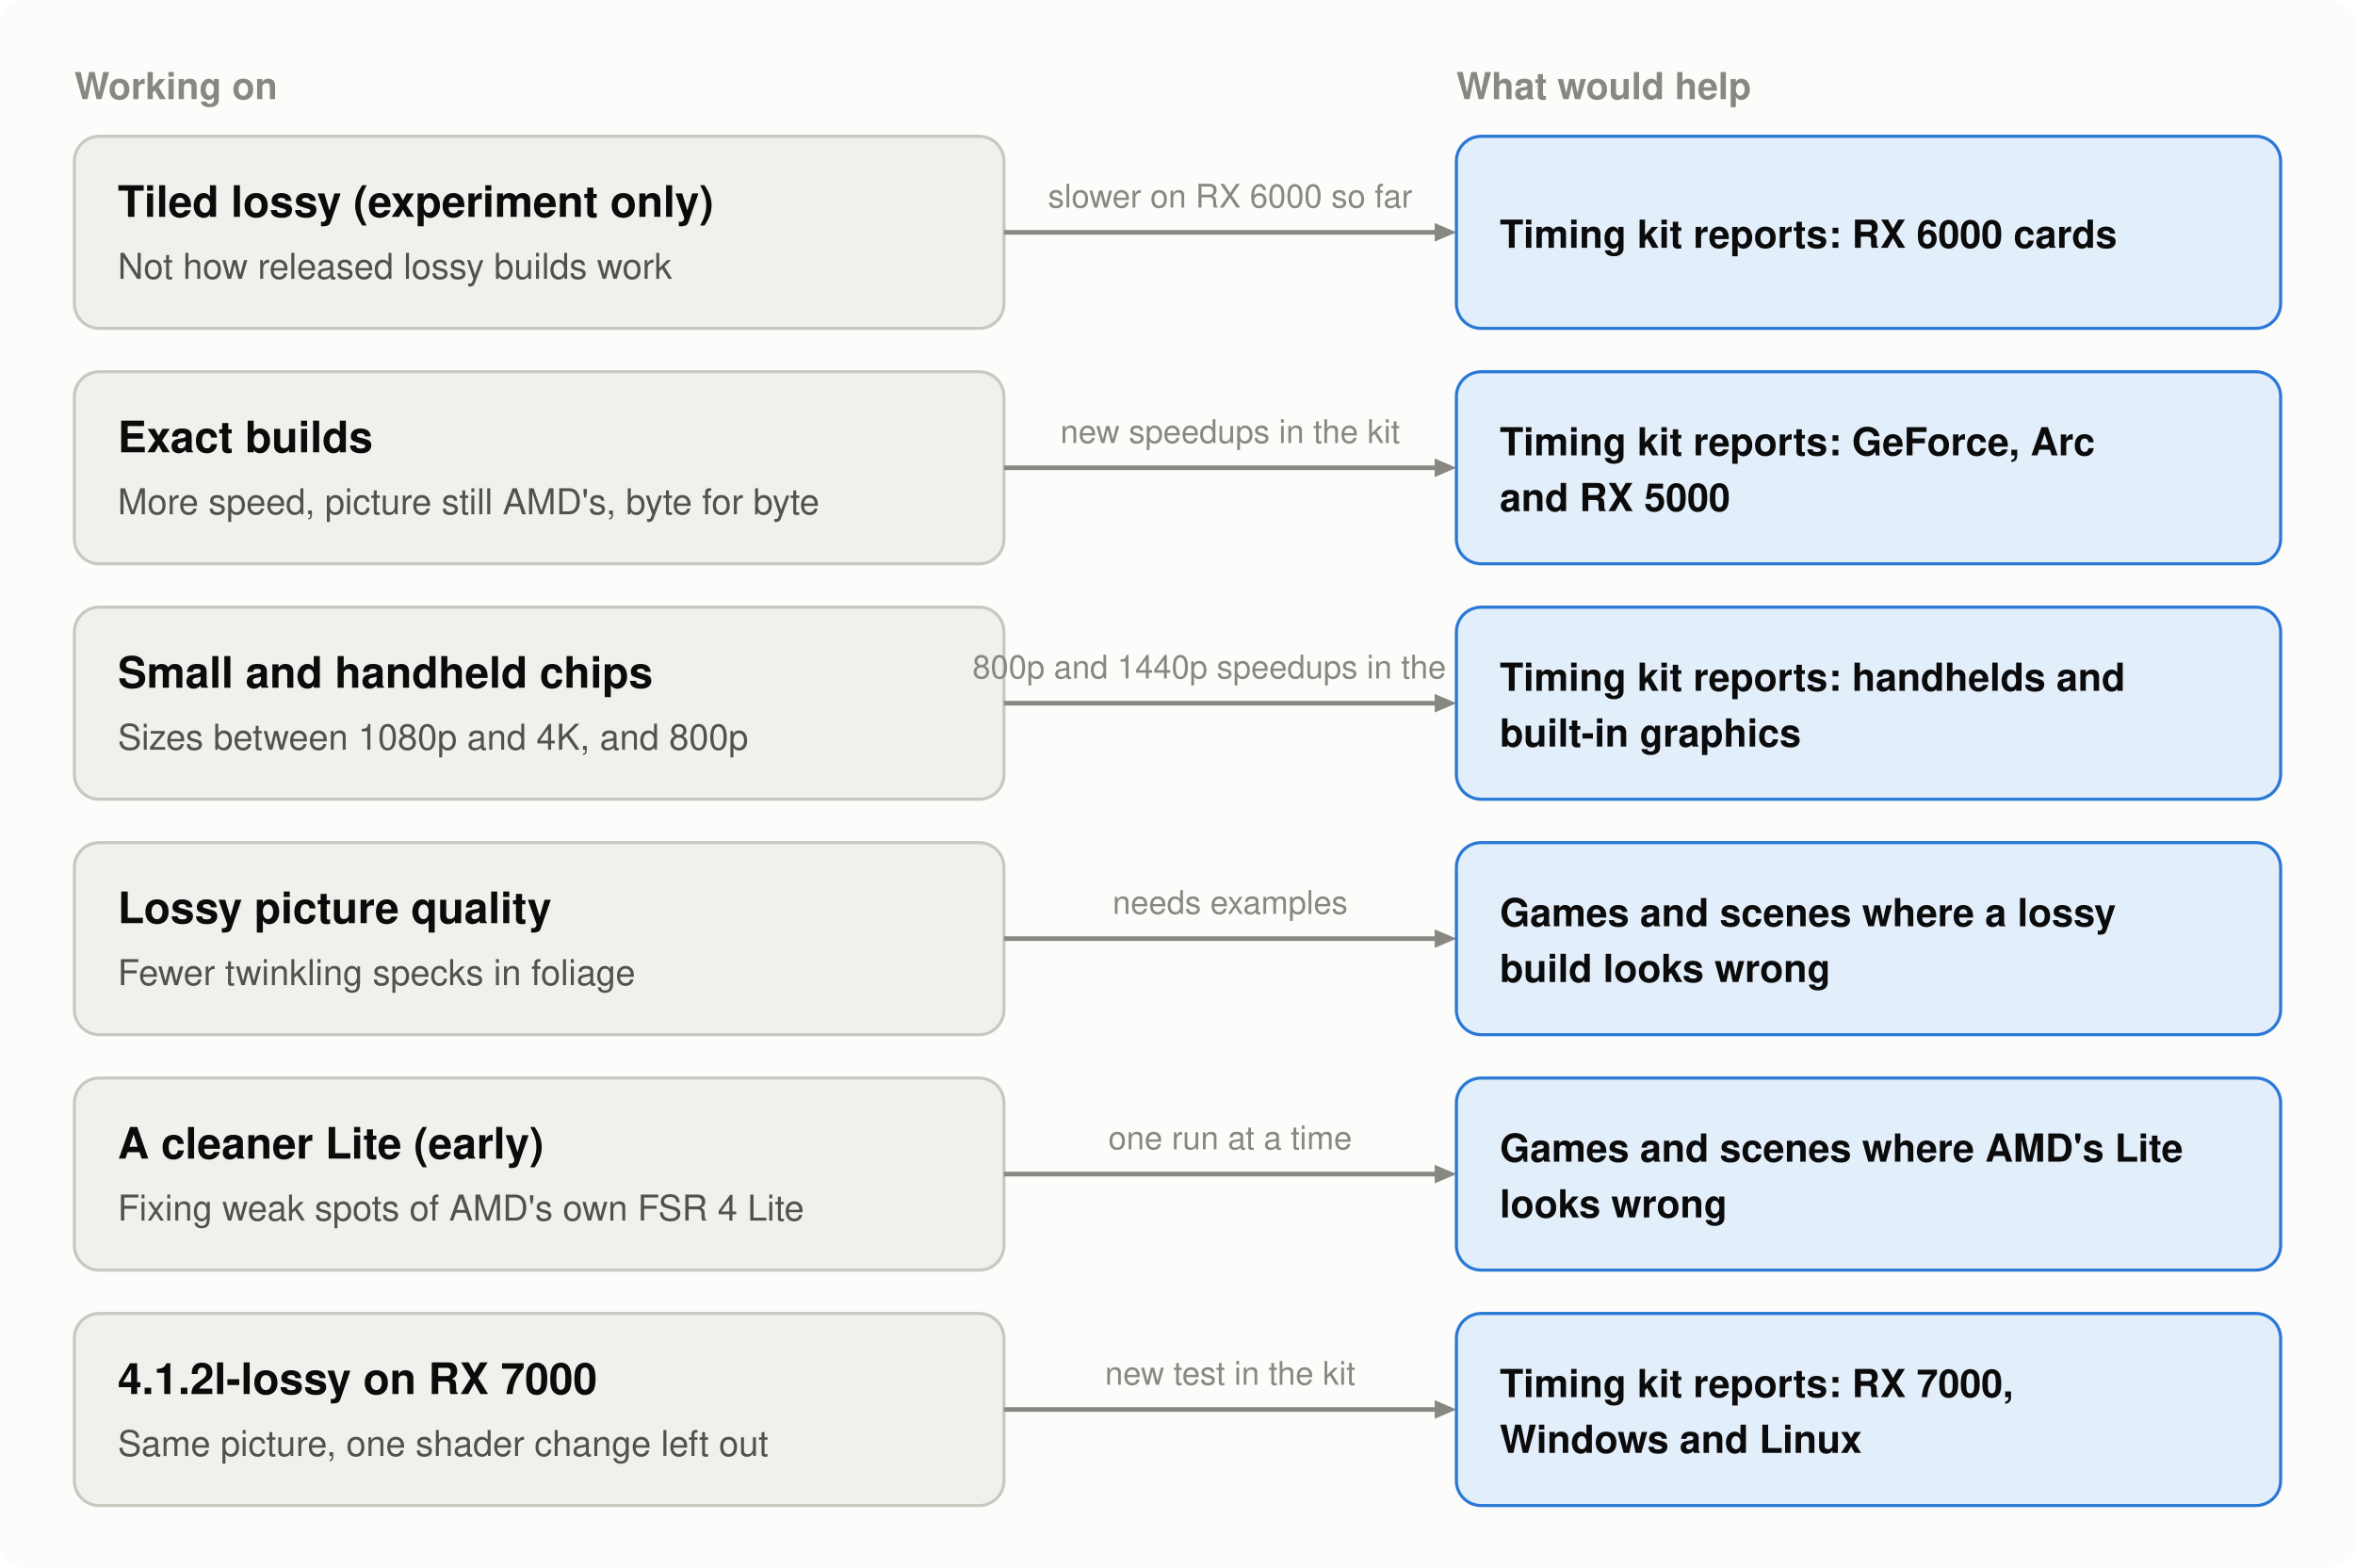
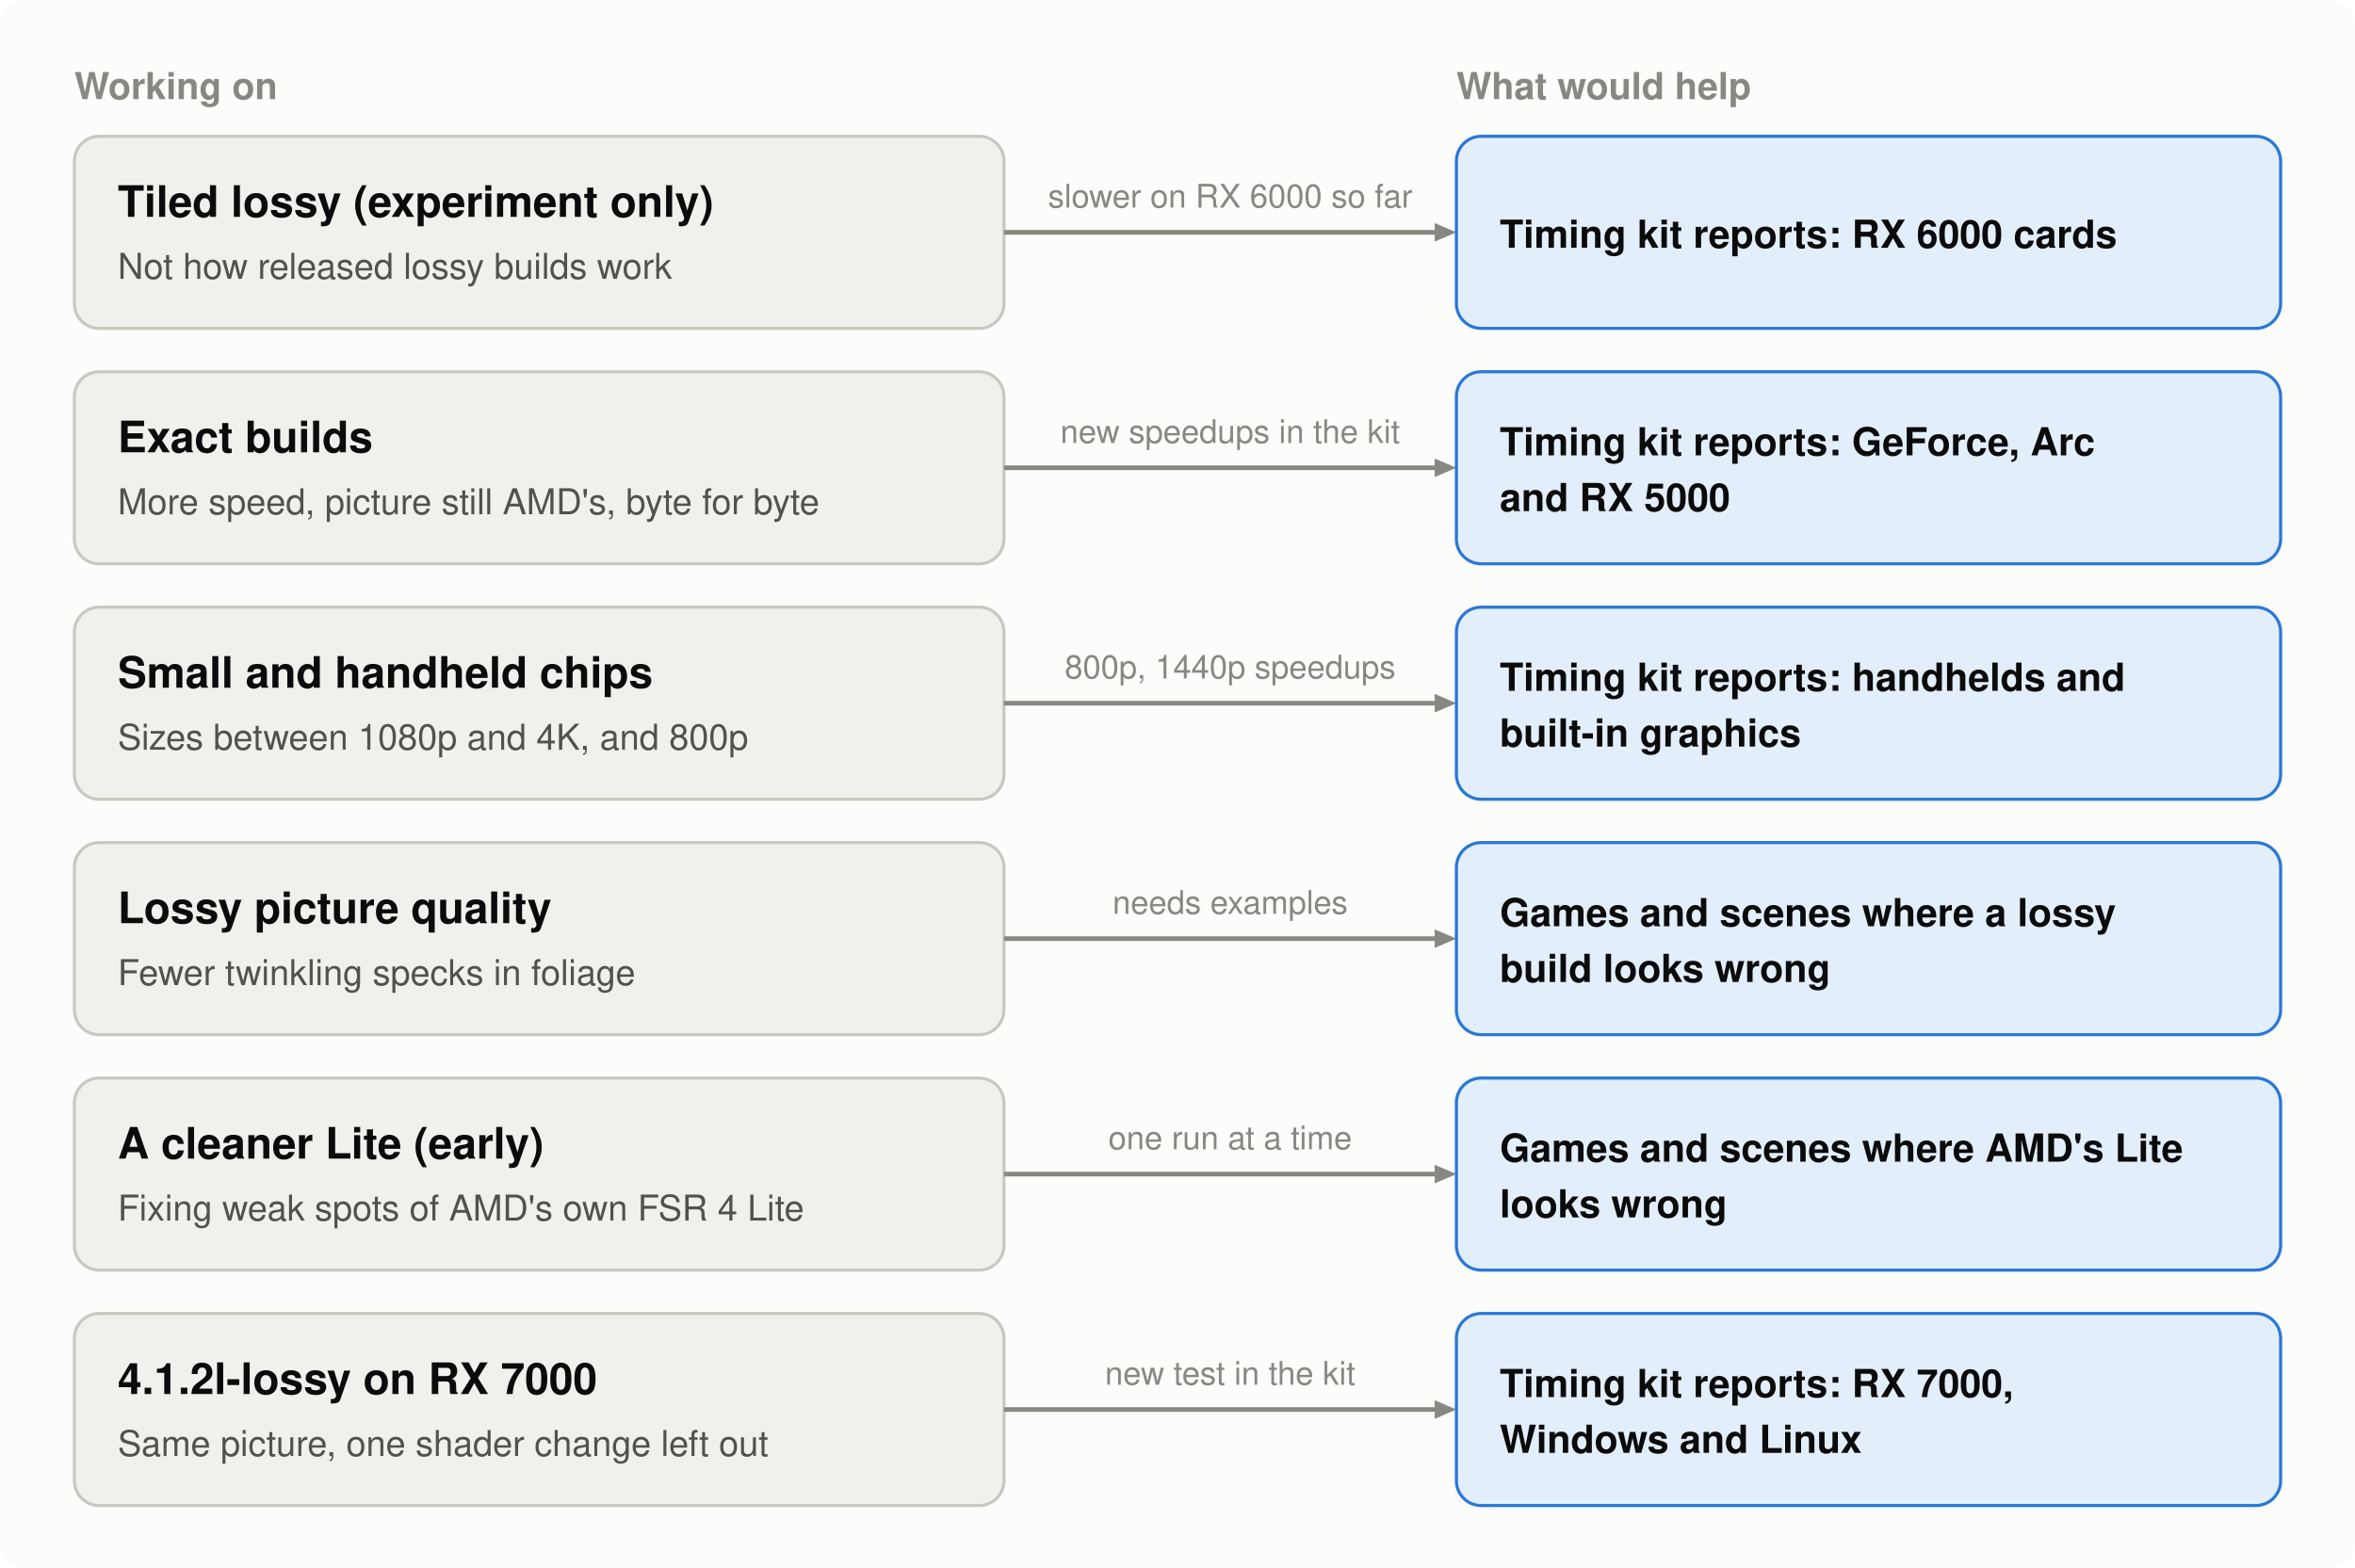
<svg xmlns="http://www.w3.org/2000/svg" width="760" height="506" viewBox="0 0 760 506" role="img" aria-label="6 parts being worked on, each with what would help: Tiled lossy (experiment only): Timing kit reports: RX 6000 cards; Exact builds: Timing kit reports: GeForce, Arc and RX 5000; Small and handheld chips: Timing kit reports: handhelds and built-in graphics; Lossy picture quality: Games and scenes where a lossy build looks wrong; A cleaner Lite (early): Games and scenes where AMD's Lite looks wrong; 4.1.2l-lossy on RX 7000: Timing kit reports: RX 7000, Windows and Linux">
  <rect width="760" height="506" rx="8" fill="#fcfcfb" />
  <text x="24" y="32" font-family="-apple-system, 'Segoe UI', Helvetica, Arial, sans-serif" font-size="12" font-weight="600" text-anchor="start" fill="#898781">Working on</text>
  <text x="470" y="32" font-family="-apple-system, 'Segoe UI', Helvetica, Arial, sans-serif" font-size="12" font-weight="600" text-anchor="start" fill="#898781">What would help</text>
  <rect x="24" y="44" width="300" height="62" rx="8" fill="#f1f0ec" stroke="#c9c8c0" />
  <text x="38" y="70" font-family="-apple-system, 'Segoe UI', Helvetica, Arial, sans-serif" font-size="14" font-weight="600" text-anchor="start" fill="#0b0b0b">Tiled lossy (experiment only)</text>
  <text x="38" y="90" font-family="-apple-system, 'Segoe UI', Helvetica, Arial, sans-serif" font-size="11.5" text-anchor="start" fill="#52514e">Not how released lossy builds work</text>
  <line x1="324" y1="75" x2="463" y2="75" stroke="#898781" stroke-width="1.5" />
  <polygon points="470,75 463,72 463,78" fill="#898781" />
  <text x="397" y="67" font-family="-apple-system, 'Segoe UI', Helvetica, Arial, sans-serif" font-size="10.5" text-anchor="middle" fill="#898781">slower on RX 6000 so far</text>
  <rect x="470" y="44" width="266" height="62" rx="8" fill="#e3eefb" stroke="#2a78d6" />
  <text x="484" y="80" font-family="-apple-system, 'Segoe UI', Helvetica, Arial, sans-serif" font-size="12.5" font-weight="600" text-anchor="start" fill="#0b0b0b">Timing kit reports: RX 6000 cards</text>
  <rect x="24" y="120" width="300" height="62" rx="8" fill="#f1f0ec" stroke="#c9c8c0" />
  <text x="38" y="146" font-family="-apple-system, 'Segoe UI', Helvetica, Arial, sans-serif" font-size="14" font-weight="600" text-anchor="start" fill="#0b0b0b">Exact builds</text>
  <text x="38" y="166" font-family="-apple-system, 'Segoe UI', Helvetica, Arial, sans-serif" font-size="11.5" text-anchor="start" fill="#52514e">More speed, picture still AMD's, byte for byte</text>
  <line x1="324" y1="151" x2="463" y2="151" stroke="#898781" stroke-width="1.5" />
  <polygon points="470,151 463,148 463,154" fill="#898781" />
  <text x="397" y="143" font-family="-apple-system, 'Segoe UI', Helvetica, Arial, sans-serif" font-size="10.5" text-anchor="middle" fill="#898781">new speedups in the kit</text>
  <rect x="470" y="120" width="266" height="62" rx="8" fill="#e3eefb" stroke="#2a78d6" />
  <text x="484" y="147" font-family="-apple-system, 'Segoe UI', Helvetica, Arial, sans-serif" font-size="12.5" font-weight="600" text-anchor="start" fill="#0b0b0b">Timing kit reports: GeForce, Arc</text>
  <text x="484" y="165" font-family="-apple-system, 'Segoe UI', Helvetica, Arial, sans-serif" font-size="12.5" font-weight="600" text-anchor="start" fill="#0b0b0b">and RX 5000</text>
  <rect x="24" y="196" width="300" height="62" rx="8" fill="#f1f0ec" stroke="#c9c8c0" />
  <text x="38" y="222" font-family="-apple-system, 'Segoe UI', Helvetica, Arial, sans-serif" font-size="14" font-weight="600" text-anchor="start" fill="#0b0b0b">Small and handheld chips</text>
  <text x="38" y="242" font-family="-apple-system, 'Segoe UI', Helvetica, Arial, sans-serif" font-size="11.5" text-anchor="start" fill="#52514e">Sizes between 1080p and 4K, and 800p</text>
  <line x1="324" y1="227" x2="463" y2="227" stroke="#898781" stroke-width="1.5" />
  <polygon points="470,227 463,224 463,230" fill="#898781" />
-   <text x="397" y="219" font-family="-apple-system, 'Segoe UI', Helvetica, Arial, sans-serif" font-size="10.5" text-anchor="middle" fill="#898781">800p and 1440p speedups in the kit</text>
+   <text x="397" y="219" font-family="-apple-system, 'Segoe UI', Helvetica, Arial, sans-serif" font-size="10.5" text-anchor="middle" fill="#898781">800p, 1440p speedups</text>
  <rect x="470" y="196" width="266" height="62" rx="8" fill="#e3eefb" stroke="#2a78d6" />
  <text x="484" y="223" font-family="-apple-system, 'Segoe UI', Helvetica, Arial, sans-serif" font-size="12.5" font-weight="600" text-anchor="start" fill="#0b0b0b">Timing kit reports: handhelds and</text>
  <text x="484" y="241" font-family="-apple-system, 'Segoe UI', Helvetica, Arial, sans-serif" font-size="12.5" font-weight="600" text-anchor="start" fill="#0b0b0b">built-in graphics</text>
  <rect x="24" y="272" width="300" height="62" rx="8" fill="#f1f0ec" stroke="#c9c8c0" />
  <text x="38" y="298" font-family="-apple-system, 'Segoe UI', Helvetica, Arial, sans-serif" font-size="14" font-weight="600" text-anchor="start" fill="#0b0b0b">Lossy picture quality</text>
  <text x="38" y="318" font-family="-apple-system, 'Segoe UI', Helvetica, Arial, sans-serif" font-size="11.5" text-anchor="start" fill="#52514e">Fewer twinkling specks in foliage</text>
  <line x1="324" y1="303" x2="463" y2="303" stroke="#898781" stroke-width="1.5" />
  <polygon points="470,303 463,300 463,306" fill="#898781" />
  <text x="397" y="295" font-family="-apple-system, 'Segoe UI', Helvetica, Arial, sans-serif" font-size="10.5" text-anchor="middle" fill="#898781">needs examples</text>
  <rect x="470" y="272" width="266" height="62" rx="8" fill="#e3eefb" stroke="#2a78d6" />
  <text x="484" y="299" font-family="-apple-system, 'Segoe UI', Helvetica, Arial, sans-serif" font-size="12.5" font-weight="600" text-anchor="start" fill="#0b0b0b">Games and scenes where a lossy</text>
  <text x="484" y="317" font-family="-apple-system, 'Segoe UI', Helvetica, Arial, sans-serif" font-size="12.5" font-weight="600" text-anchor="start" fill="#0b0b0b">build looks wrong</text>
  <rect x="24" y="348" width="300" height="62" rx="8" fill="#f1f0ec" stroke="#c9c8c0" />
  <text x="38" y="374" font-family="-apple-system, 'Segoe UI', Helvetica, Arial, sans-serif" font-size="14" font-weight="600" text-anchor="start" fill="#0b0b0b">A cleaner Lite (early)</text>
  <text x="38" y="394" font-family="-apple-system, 'Segoe UI', Helvetica, Arial, sans-serif" font-size="11.5" text-anchor="start" fill="#52514e">Fixing weak spots of AMD's own FSR 4 Lite</text>
  <line x1="324" y1="379" x2="463" y2="379" stroke="#898781" stroke-width="1.5" />
  <polygon points="470,379 463,376 463,382" fill="#898781" />
  <text x="397" y="371" font-family="-apple-system, 'Segoe UI', Helvetica, Arial, sans-serif" font-size="10.5" text-anchor="middle" fill="#898781">one run at a time</text>
  <rect x="470" y="348" width="266" height="62" rx="8" fill="#e3eefb" stroke="#2a78d6" />
  <text x="484" y="375" font-family="-apple-system, 'Segoe UI', Helvetica, Arial, sans-serif" font-size="12.5" font-weight="600" text-anchor="start" fill="#0b0b0b">Games and scenes where AMD's Lite</text>
  <text x="484" y="393" font-family="-apple-system, 'Segoe UI', Helvetica, Arial, sans-serif" font-size="12.5" font-weight="600" text-anchor="start" fill="#0b0b0b">looks wrong</text>
  <rect x="24" y="424" width="300" height="62" rx="8" fill="#f1f0ec" stroke="#c9c8c0" />
  <text x="38" y="450" font-family="-apple-system, 'Segoe UI', Helvetica, Arial, sans-serif" font-size="14" font-weight="600" text-anchor="start" fill="#0b0b0b">4.1.2l-lossy on RX 7000</text>
  <text x="38" y="470" font-family="-apple-system, 'Segoe UI', Helvetica, Arial, sans-serif" font-size="11.5" text-anchor="start" fill="#52514e">Same picture, one shader change left out</text>
  <line x1="324" y1="455" x2="463" y2="455" stroke="#898781" stroke-width="1.5" />
  <polygon points="470,455 463,452 463,458" fill="#898781" />
  <text x="397" y="447" font-family="-apple-system, 'Segoe UI', Helvetica, Arial, sans-serif" font-size="10.5" text-anchor="middle" fill="#898781">new test in the kit</text>
  <rect x="470" y="424" width="266" height="62" rx="8" fill="#e3eefb" stroke="#2a78d6" />
  <text x="484" y="451" font-family="-apple-system, 'Segoe UI', Helvetica, Arial, sans-serif" font-size="12.5" font-weight="600" text-anchor="start" fill="#0b0b0b">Timing kit reports: RX 7000,</text>
  <text x="484" y="469" font-family="-apple-system, 'Segoe UI', Helvetica, Arial, sans-serif" font-size="12.5" font-weight="600" text-anchor="start" fill="#0b0b0b">Windows and Linux</text>
</svg>
